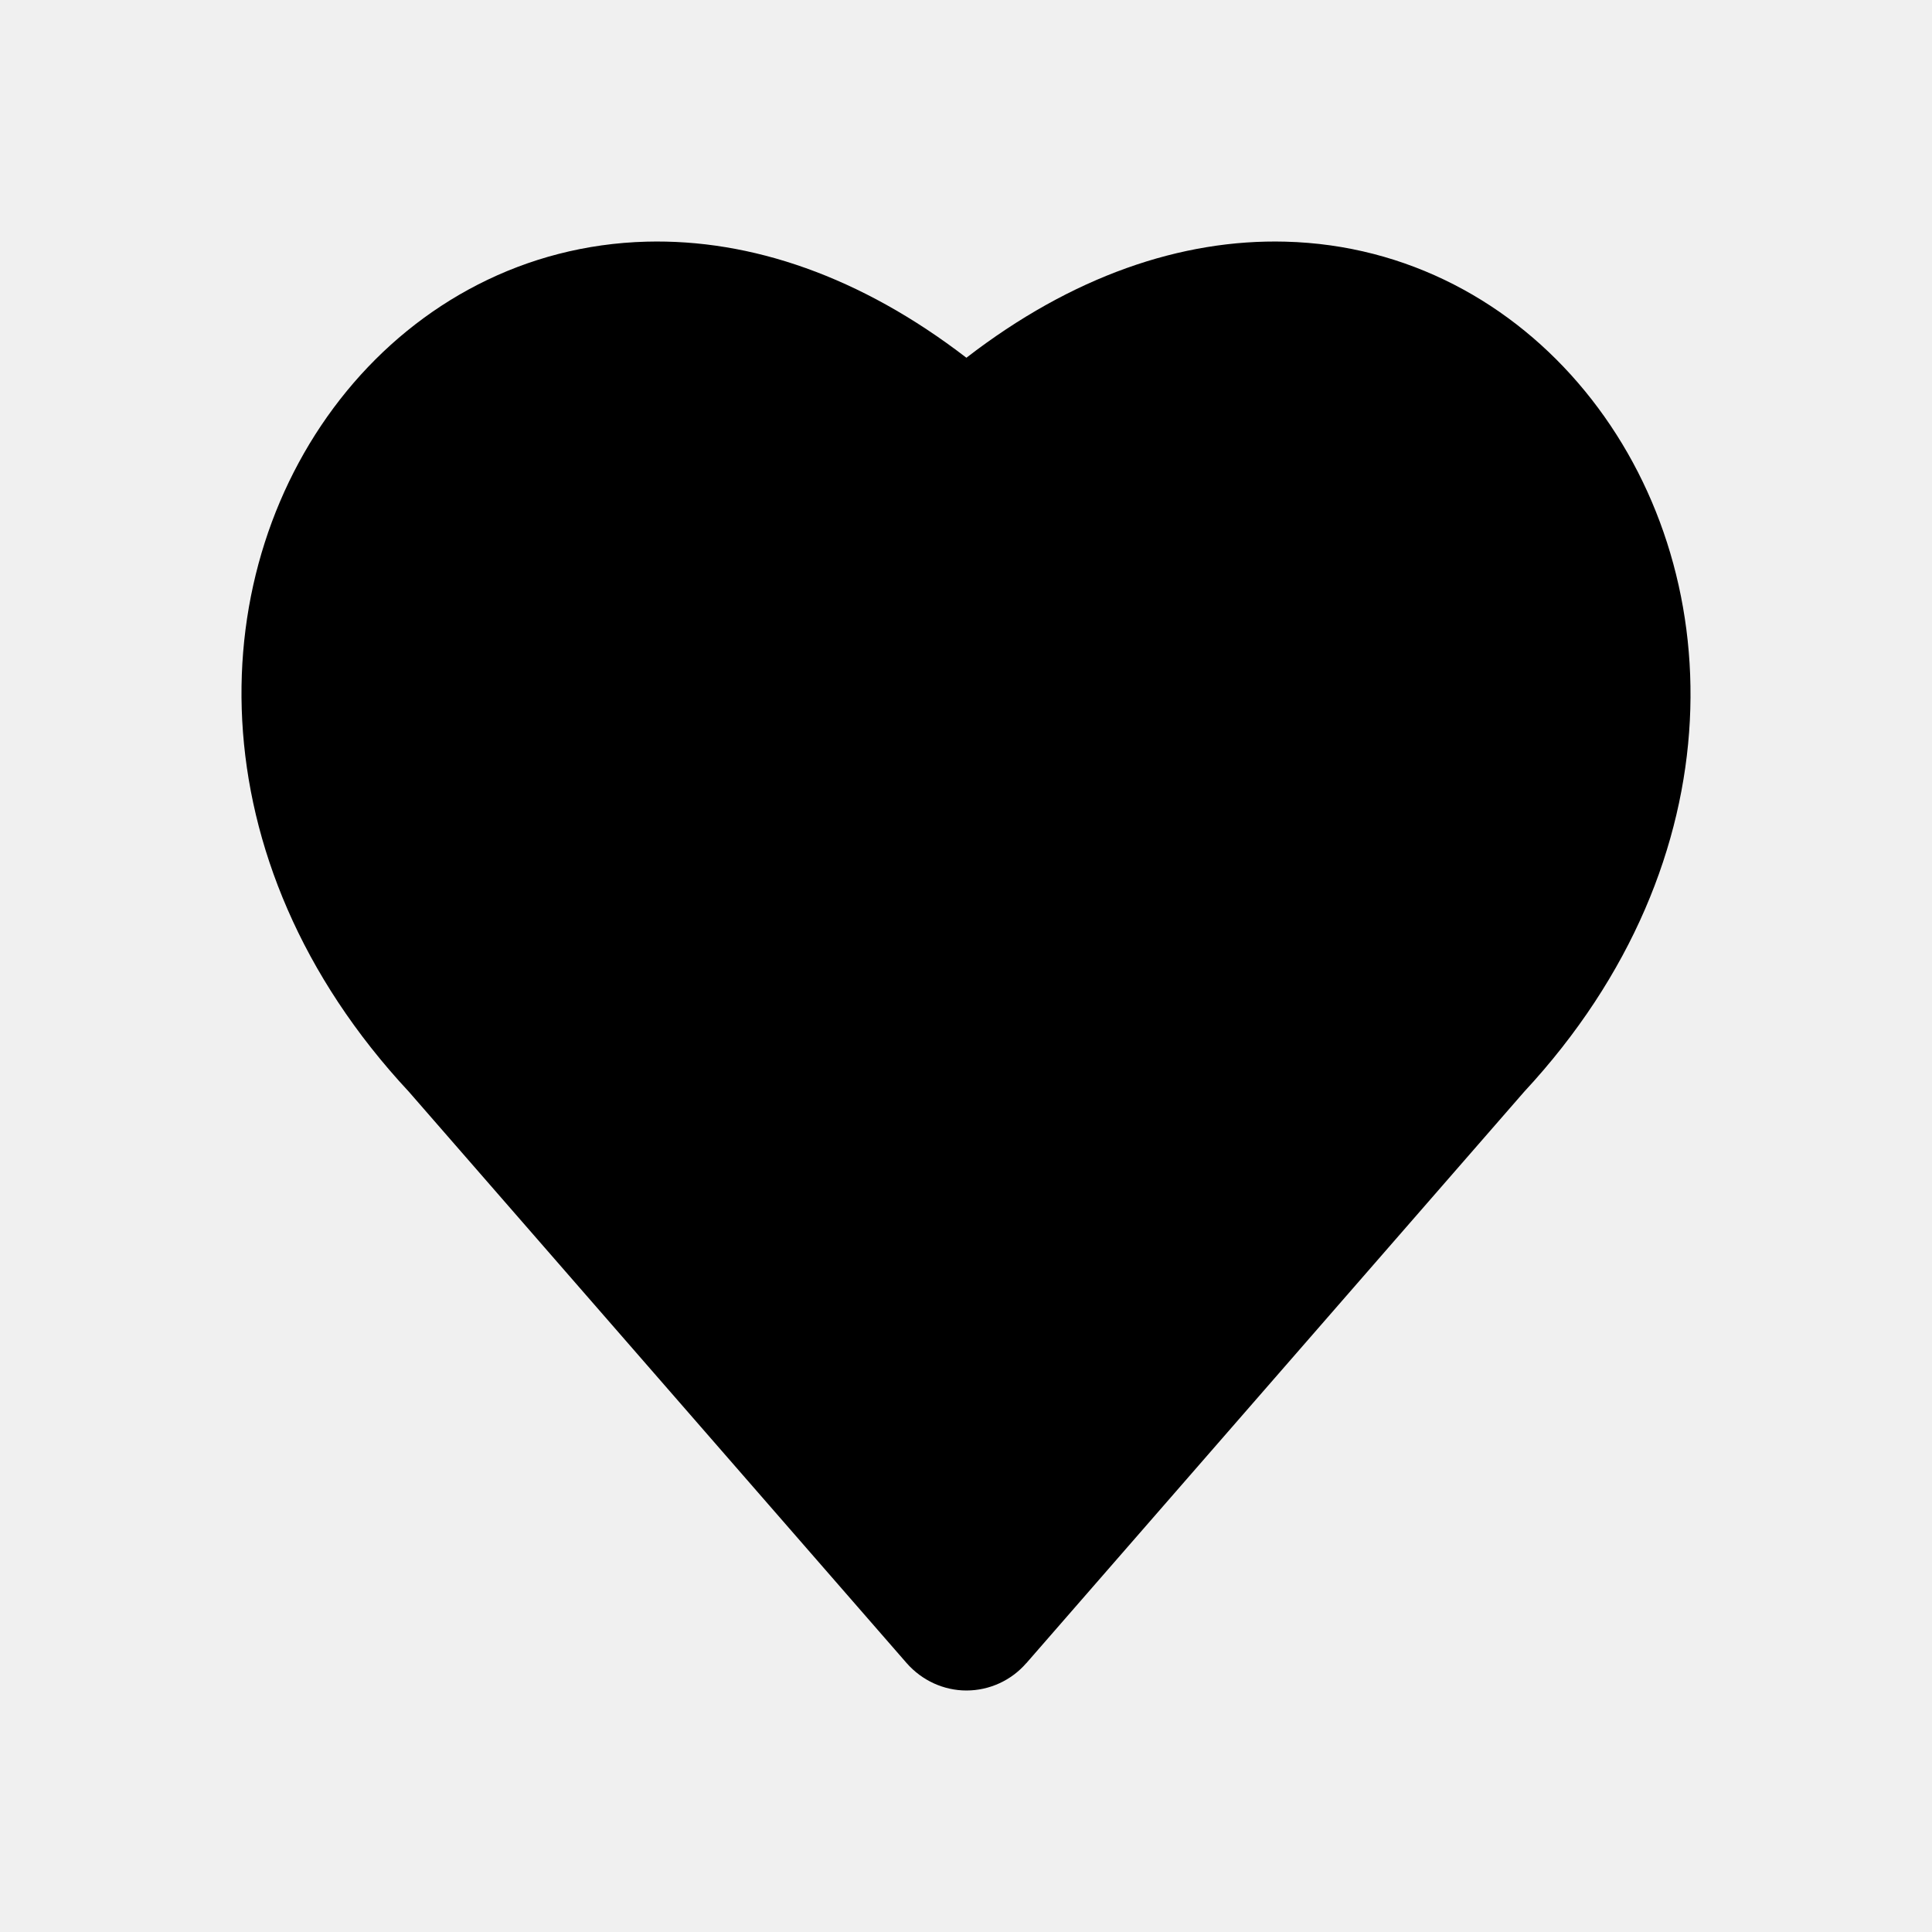
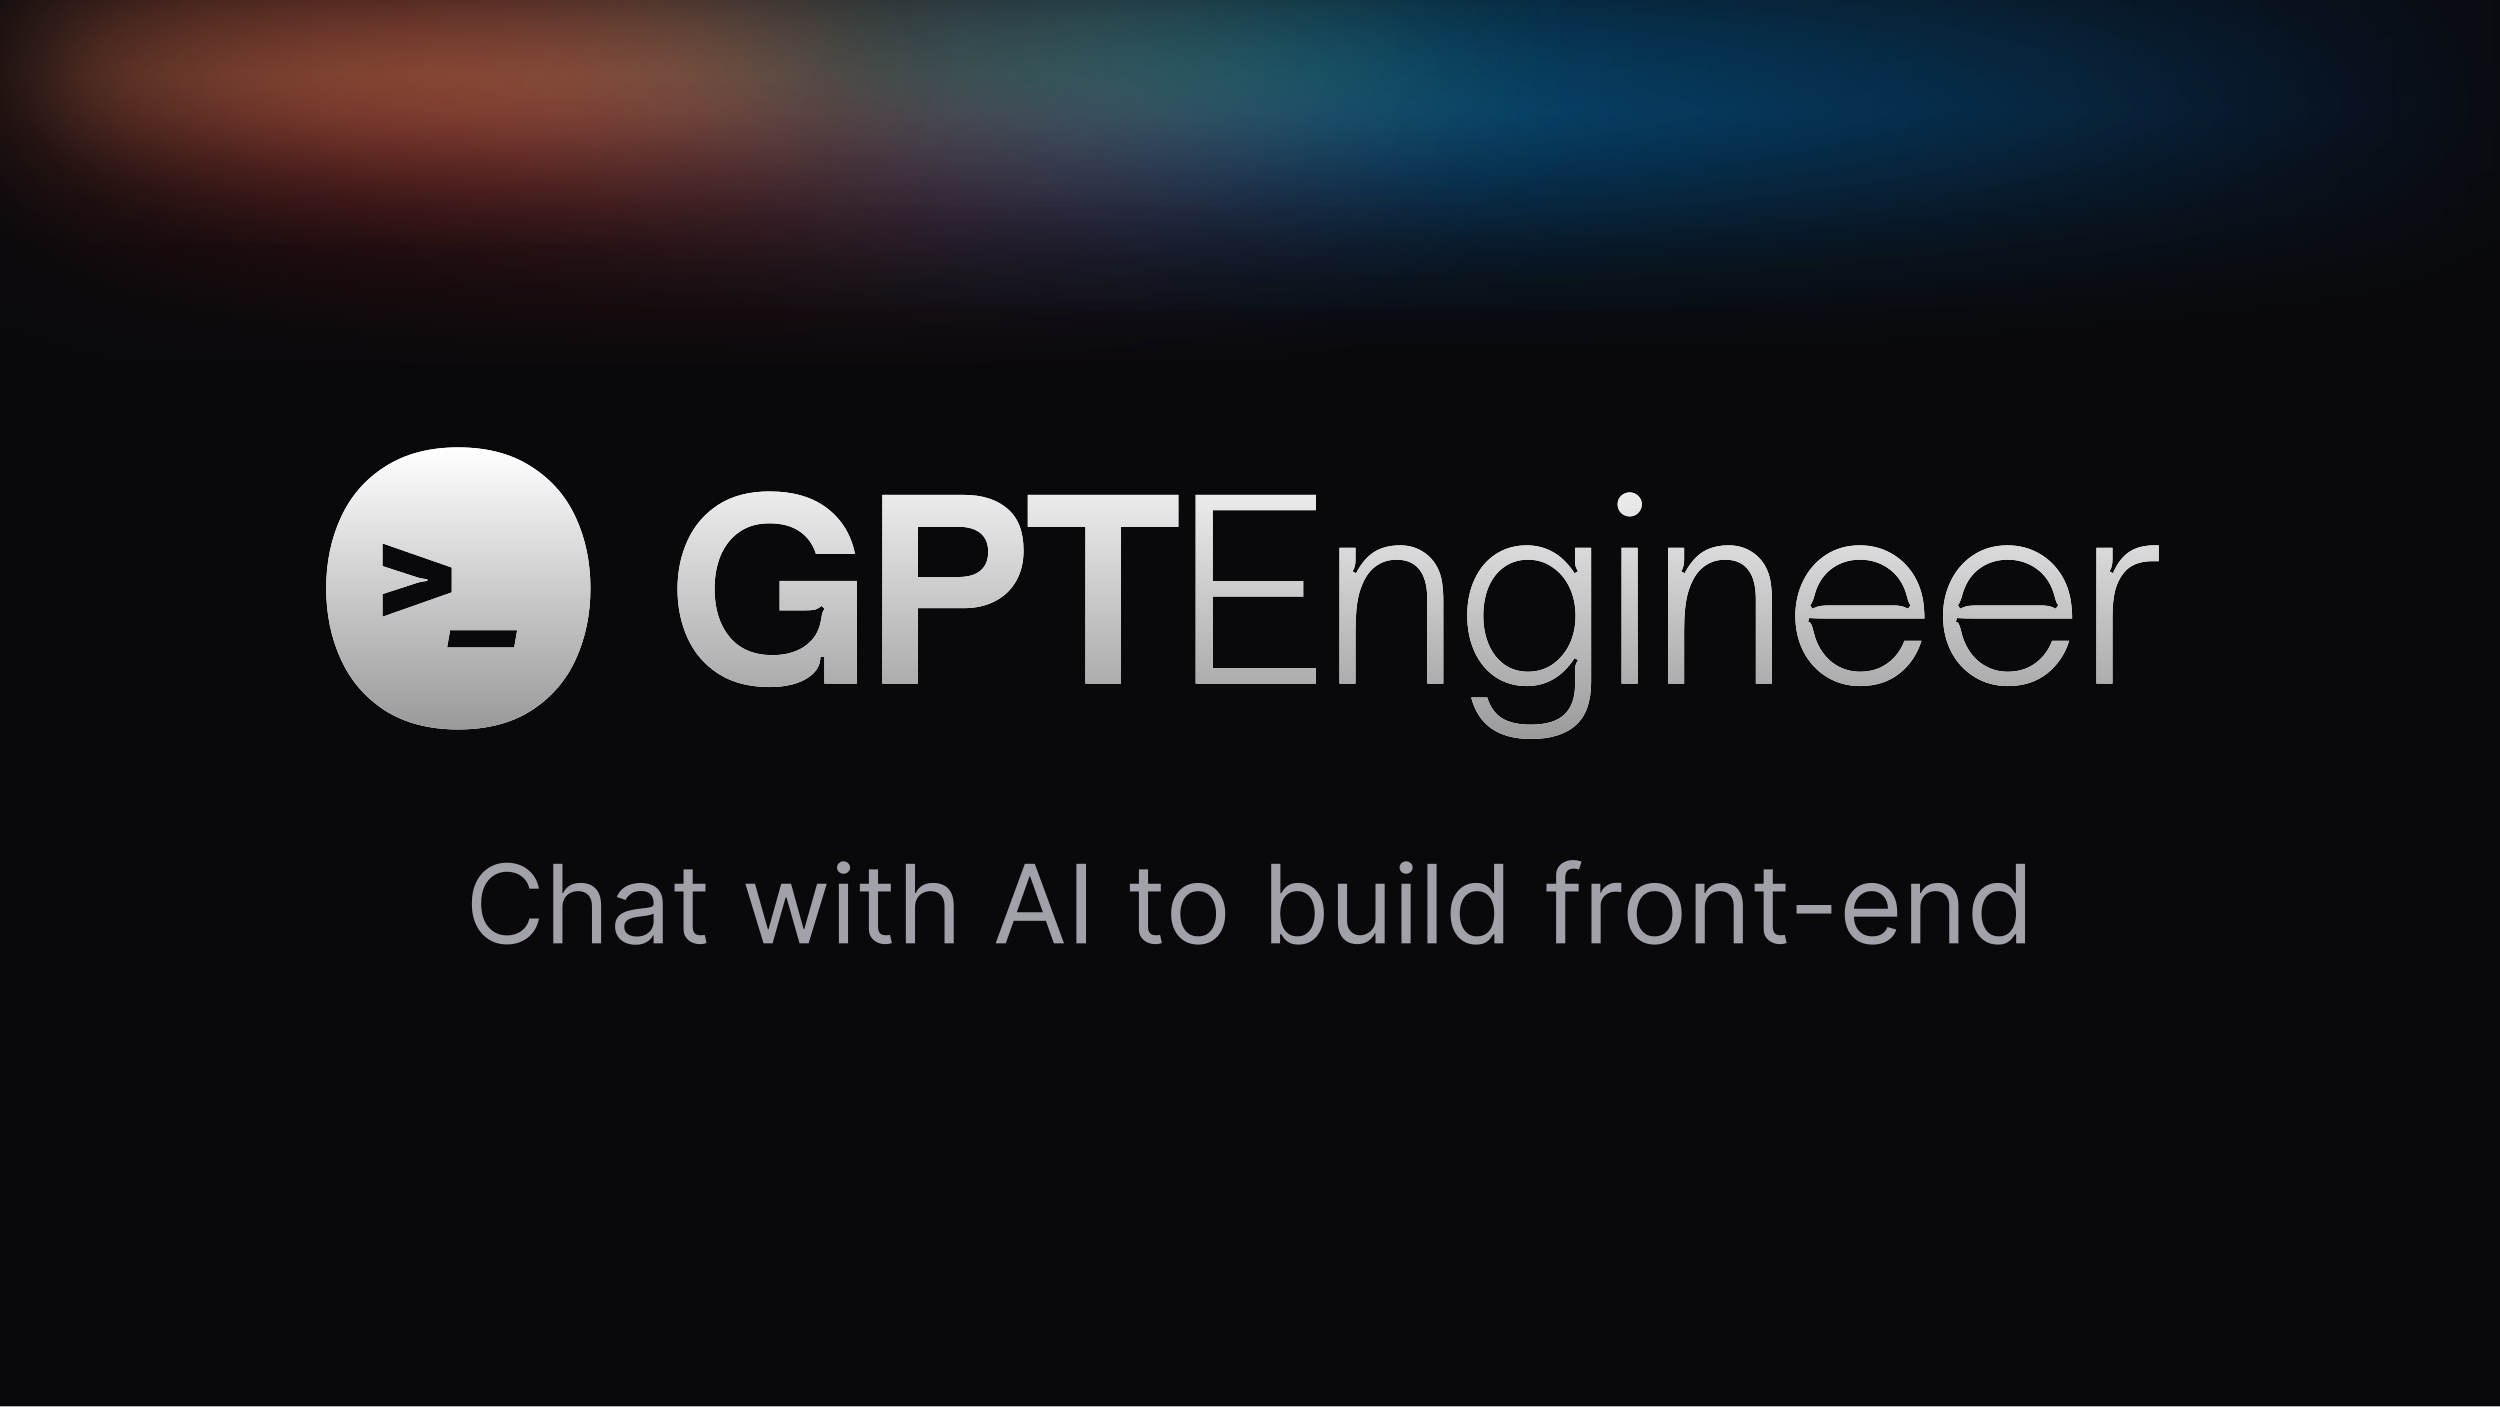
- <svg xmlns="http://www.w3.org/2000/svg" class="w-6 h-6 text-gray-800 dark:text-white" aria-hidden="true" width="24" height="24" fill="currentColor" viewBox="0 0 24 24">
-   <path d="m12.75 20.66 6.184-7.098c2.677-2.884 2.559-6.506.754-8.705-.898-1.095-2.206-1.816-3.72-1.855-1.293-.034-2.652.43-3.963 1.442-1.315-1.012-2.678-1.476-3.973-1.442-1.515.04-2.825.76-3.724 1.855-1.806 2.201-1.915 5.823.772 8.706l6.183 7.097c.19.216.46.34.743.34a.985.985 0 0 0 .743-.34Z" />
+ <svg xmlns="http://www.w3.org/2000/svg" width="1280" height="720" viewBox="0 0 1280 720" fill="none">
+   <g clip-path="url(#clip0_4409_16219)">
+     <rect width="1280" height="720" fill="#09090B" />
+     <g filter="url(#filter0_f_4409_16219)">
+       <ellipse cx="455.561" cy="37.005" rx="455.561" ry="37.005" transform="matrix(-0.998228 0.059511 -0.696025 -0.718017 1354.18 18.4199)" fill="#0057FF" />
+     </g>
+     <g filter="url(#filter1_f_4409_16219)">
+       <ellipse cx="530.773" cy="54.283" rx="530.773" ry="54.283" transform="matrix(-0.999109 0.0421997 -0.566127 -0.824318 1373 8.74773)" fill="#00FFFF" />
+     </g>
+     <g filter="url(#filter2_f_4409_16219)">
+       <ellipse cx="355.742" cy="4.188" rx="347.533" ry="60.76" transform="rotate(-180 355.742 4.18822)" fill="#EC3039" />
+     </g>
+     <g filter="url(#filter3_f_4409_16219)">
+       <ellipse cx="338.004" cy="122.468" rx="338.004" ry="122.468" transform="matrix(-0.991029 -0.133651 0.909857 -0.414922 652.636 51.9789)" fill="#00ED97" />
+     </g>
+     <g filter="url(#filter4_f_4409_16219)">
+       <ellipse cx="232.93" cy="65.59" rx="232.93" ry="65.59" transform="matrix(-0.997852 -0.0655043 0.729769 -0.683694 371.106 55.4786)" fill="#FFA467" />
+     </g>
+     <path d="M393.974 351.773C383.59 351.773 374.853 349.493 367.762 344.935C360.755 340.376 355.521 334.298 352.06 326.701C348.599 319.103 346.869 310.746 346.869 301.629C346.869 292.512 348.599 284.196 352.06 276.683C355.521 269.086 360.755 263.008 367.762 258.449C374.853 253.89 383.59 251.611 393.974 251.611C406.13 251.611 415.965 254.481 423.478 260.222C430.991 265.962 435.761 273.771 437.787 283.648H417.78C416.176 278.583 413.348 274.699 409.296 271.998C405.328 269.297 400.178 267.946 393.847 267.946C387.853 267.946 382.746 269.423 378.525 272.378C374.389 275.248 371.223 279.216 369.028 284.281C366.918 289.346 365.863 295.086 365.863 301.502C365.863 311.632 368.395 319.821 373.46 326.068C378.61 332.314 385.954 335.438 395.493 335.438C401.318 335.438 406.299 334.256 410.435 331.892C414.656 329.444 417.569 326.11 419.172 321.889C419.763 320.369 420.228 318.554 420.565 316.444C420.819 314.165 421.367 312.603 422.211 311.759L420.692 310.239C419.51 311.168 418.37 311.801 417.273 312.139C416.176 312.392 414.529 312.519 412.335 312.519H399.165V297.45H438.673V350H422.085V336.198H420.059C420.059 340.503 418.075 344.006 414.107 346.708C409.211 350.084 402.5 351.773 393.974 351.773ZM451.758 350V253.384H493.418C502.873 253.384 510.344 255.748 515.831 260.475C521.318 265.118 524.062 272.251 524.062 281.875C524.062 287.953 522.753 293.229 520.136 297.703C517.604 302.093 514.016 305.47 509.373 307.833C504.815 310.197 499.496 311.379 493.418 311.379H469.992V350H451.758ZM490.886 295.424C495.782 295.424 499.496 294.327 502.029 292.132C504.646 289.937 505.954 286.729 505.954 282.508C505.954 278.372 504.646 275.206 502.029 273.011C499.412 270.816 495.697 269.719 490.886 269.719H469.992V295.424H490.886ZM573.955 350H555.72V269.719H526.216V253.384H603.332V269.719H573.955V350ZM673.722 350H612.181V253.384H673.722V261.235H620.918V297.577H667.264V305.427H620.918V342.149H673.722V350ZM685.799 350V280.482H694.029V286.56C694.029 287.911 693.903 289.008 693.649 289.852C693.481 290.697 693.101 291.583 692.51 292.512L694.283 293.525C696.9 288.544 699.981 284.914 703.526 282.635C707.156 280.355 711.588 279.216 716.822 279.216C721.043 279.216 724.757 280.187 727.965 282.128C731.173 283.985 733.706 286.56 735.563 289.852C736.998 292.469 737.927 295.255 738.349 298.21C738.771 301.08 738.982 304.119 738.982 307.327V350H730.751V306.947C730.751 300.953 729.738 296.31 727.712 293.018C725.095 288.713 720.874 286.56 715.049 286.56C709.731 286.56 705.299 288.459 701.754 292.258C699.221 295.128 697.279 298.969 695.929 303.781C694.662 308.509 694.029 314.756 694.029 322.522V350H685.799ZM783.886 378.364C767.171 378.364 756.956 371.273 753.242 357.091H761.473C762.908 361.818 765.356 365.322 768.817 367.601C772.363 369.88 777.343 371.02 783.759 371.02C791.61 371.02 797.35 369.289 800.98 365.828C804.61 362.367 806.425 357.26 806.425 350.507V343.922C806.425 342.571 806.51 341.474 806.679 340.63C806.932 339.785 807.354 338.899 807.945 337.97L806.172 336.957C800.01 346.497 791.821 351.266 781.606 351.266C775.697 351.266 770.421 349.747 765.778 346.708C761.135 343.584 757.547 339.279 755.015 333.792C752.482 328.305 751.216 322.058 751.216 315.051C751.216 308.129 752.482 301.966 755.015 296.564C757.547 291.076 761.135 286.813 765.778 283.774C770.421 280.735 775.697 279.216 781.606 279.216C791.821 279.216 800.01 283.985 806.172 293.525L807.945 292.512C807.354 291.583 806.932 290.697 806.679 289.852C806.51 289.008 806.425 287.911 806.425 286.56V280.482H814.656V349.114C814.656 359.328 811.997 366.757 806.679 371.4C801.445 376.043 793.847 378.364 783.886 378.364ZM782.366 343.922C787.009 343.922 791.146 342.698 794.776 340.25C798.49 337.717 801.402 334.298 803.513 329.993C805.623 325.603 806.679 320.707 806.679 315.304C806.679 309.902 805.623 305.005 803.513 300.616C801.402 296.226 798.49 292.807 794.776 290.359C791.146 287.826 787.009 286.56 782.366 286.56C777.639 286.56 773.545 287.826 770.083 290.359C766.622 292.807 763.963 296.226 762.106 300.616C760.333 304.921 759.447 309.817 759.447 315.304C759.447 320.707 760.375 325.603 762.233 329.993C764.09 334.298 766.749 337.717 770.21 340.25C773.671 342.698 777.723 343.922 782.366 343.922ZM838.471 350H830.24V280.482H838.471V350ZM834.419 264.4C832.73 264.4 831.253 263.809 829.987 262.628C828.805 261.361 828.214 259.884 828.214 258.196C828.214 256.507 828.805 255.072 829.987 253.89C831.253 252.709 832.73 252.118 834.419 252.118C836.107 252.118 837.542 252.709 838.724 253.89C839.99 255.072 840.623 256.507 840.623 258.196C840.623 259.884 839.99 261.361 838.724 262.628C837.542 263.809 836.107 264.4 834.419 264.4ZM854.044 350V280.482H862.275V286.56C862.275 287.911 862.148 289.008 861.895 289.852C861.726 290.697 861.346 291.583 860.755 292.512L862.528 293.525C865.145 288.544 868.226 284.914 871.771 282.635C875.401 280.355 879.833 279.216 885.067 279.216C889.288 279.216 893.003 280.187 896.21 282.128C899.418 283.985 901.951 286.56 903.808 289.852C905.243 292.469 906.172 295.255 906.594 298.21C907.016 301.08 907.227 304.119 907.227 307.327V350H898.996V306.947C898.996 300.953 897.983 296.31 895.957 293.018C893.34 288.713 889.119 286.56 883.295 286.56C877.976 286.56 873.544 288.459 869.999 292.258C867.466 295.128 865.525 298.969 864.174 303.781C862.908 308.509 862.275 314.756 862.275 322.522V350H854.044ZM952.384 351.266C946.053 351.266 940.355 349.705 935.29 346.581C930.224 343.458 926.257 339.152 923.387 333.665C920.601 328.178 919.208 322.058 919.208 315.304C919.208 308.804 920.559 302.81 923.26 297.323C925.961 291.836 929.802 287.446 934.783 284.154C939.848 280.862 945.673 279.216 952.258 279.216C958.082 279.216 963.401 280.566 968.212 283.268C973.109 285.969 977.076 289.852 980.115 294.917C983.154 299.982 984.843 305.976 985.18 312.898C985.265 313.658 985.307 314.924 985.307 316.697H936.682C931.871 316.697 928.409 316.613 926.299 316.444L925.793 318.343C926.552 318.512 927.059 318.934 927.312 319.61C927.65 320.201 927.987 321.171 928.325 322.522C928.747 324.295 929.085 325.561 929.338 326.321C931.195 331.808 934.15 336.113 938.202 339.237C942.338 342.36 947.066 343.922 952.384 343.922C957.871 343.922 962.599 342.445 966.566 339.49C970.534 336.535 973.362 332.737 975.05 328.094H983.788C981.677 334.931 977.92 340.503 972.518 344.808C967.115 349.114 960.404 351.266 952.384 351.266ZM927.945 311.632C929.634 310.872 931.069 310.408 932.25 310.239C933.517 310.07 934.994 309.986 936.682 309.986H968.972C970.492 309.986 971.8 310.07 972.898 310.239C973.995 310.408 975.346 310.872 976.95 311.632L978.216 309.859C977.541 309.184 976.992 307.918 976.57 306.061C975.979 303.95 975.472 302.388 975.05 301.375C973.109 296.732 970.112 293.102 966.06 290.486C962.008 287.869 957.449 286.56 952.384 286.56C947.319 286.56 942.845 287.826 938.962 290.359C935.163 292.807 932.293 296.31 930.351 300.869C929.845 301.966 929.296 303.655 928.705 305.934C928.452 306.778 928.156 307.538 927.819 308.213C927.565 308.889 927.228 309.437 926.806 309.859L927.945 311.632ZM1028 351.266C1021.67 351.266 1015.97 349.705 1010.91 346.581C1005.84 343.458 1001.88 339.152 999.006 333.665C996.221 328.178 994.828 322.058 994.828 315.304C994.828 308.804 996.178 302.81 998.88 297.323C1001.58 291.836 1005.42 287.446 1010.4 284.154C1015.47 280.862 1021.29 279.216 1027.88 279.216C1033.7 279.216 1039.02 280.566 1043.83 283.268C1048.73 285.969 1052.7 289.852 1055.74 294.917C1058.77 299.982 1060.46 305.976 1060.8 312.898C1060.88 313.658 1060.93 314.924 1060.93 316.697H1012.3C1007.49 316.697 1004.03 316.613 1001.92 316.444L1001.41 318.343C1002.17 318.512 1002.68 318.934 1002.93 319.61C1003.27 320.201 1003.61 321.171 1003.94 322.522C1004.37 324.295 1004.7 325.561 1004.96 326.321C1006.82 331.808 1009.77 336.113 1013.82 339.237C1017.96 342.36 1022.69 343.922 1028 343.922C1033.49 343.922 1038.22 342.445 1042.19 339.49C1046.15 336.535 1048.98 332.737 1050.67 328.094H1059.41C1057.3 334.931 1053.54 340.503 1048.14 344.808C1042.73 349.114 1036.02 351.266 1028 351.266ZM1003.57 311.632C1005.25 310.872 1006.69 310.408 1007.87 310.239C1009.14 310.07 1010.61 309.986 1012.3 309.986H1044.59C1046.11 309.986 1047.42 310.07 1048.52 310.239C1049.61 310.408 1050.97 310.872 1052.57 311.632L1053.84 309.859C1053.16 309.184 1052.61 307.918 1052.19 306.061C1051.6 303.95 1051.09 302.388 1050.67 301.375C1048.73 296.732 1045.73 293.102 1041.68 290.486C1037.63 287.869 1033.07 286.56 1028 286.56C1022.94 286.56 1018.46 287.826 1014.58 290.359C1010.78 292.807 1007.91 296.31 1005.97 300.869C1005.46 301.966 1004.92 303.655 1004.32 305.934C1004.07 306.778 1003.78 307.538 1003.44 308.213C1003.19 308.889 1002.85 309.437 1002.43 309.859L1003.57 311.632ZM1073.36 350V280.482H1081.59V286.56C1081.59 287.911 1081.46 289.008 1081.21 289.852C1081.04 290.697 1080.66 291.583 1080.07 292.512L1081.84 293.525C1083.95 288.544 1086.7 284.914 1090.07 282.635C1093.45 280.355 1097.76 279.216 1102.99 279.216H1105.27V287.32H1102.1C1095.44 287.32 1090.5 289.346 1087.29 293.398C1085.26 295.93 1083.79 299.012 1082.86 302.642C1082.01 306.272 1081.59 310.746 1081.59 316.064V350H1073.36Z" fill="white" />
+     <path d="M393.974 351.773C383.59 351.773 374.853 349.493 367.762 344.935C360.755 340.376 355.521 334.298 352.06 326.701C348.599 319.103 346.869 310.746 346.869 301.629C346.869 292.512 348.599 284.196 352.06 276.683C355.521 269.086 360.755 263.008 367.762 258.449C374.853 253.89 383.59 251.611 393.974 251.611C406.13 251.611 415.965 254.481 423.478 260.222C430.991 265.962 435.761 273.771 437.787 283.648H417.78C416.176 278.583 413.348 274.699 409.296 271.998C405.328 269.297 400.178 267.946 393.847 267.946C387.853 267.946 382.746 269.423 378.525 272.378C374.389 275.248 371.223 279.216 369.028 284.281C366.918 289.346 365.863 295.086 365.863 301.502C365.863 311.632 368.395 319.821 373.46 326.068C378.61 332.314 385.954 335.438 395.493 335.438C401.318 335.438 406.299 334.256 410.435 331.892C414.656 329.444 417.569 326.11 419.172 321.889C419.763 320.369 420.228 318.554 420.565 316.444C420.819 314.165 421.367 312.603 422.211 311.759L420.692 310.239C419.51 311.168 418.37 311.801 417.273 312.139C416.176 312.392 414.529 312.519 412.335 312.519H399.165V297.45H438.673V350H422.085V336.198H420.059C420.059 340.503 418.075 344.006 414.107 346.708C409.211 350.084 402.5 351.773 393.974 351.773ZM451.758 350V253.384H493.418C502.873 253.384 510.344 255.748 515.831 260.475C521.318 265.118 524.062 272.251 524.062 281.875C524.062 287.953 522.753 293.229 520.136 297.703C517.604 302.093 514.016 305.47 509.373 307.833C504.815 310.197 499.496 311.379 493.418 311.379H469.992V350H451.758ZM490.886 295.424C495.782 295.424 499.496 294.327 502.029 292.132C504.646 289.937 505.954 286.729 505.954 282.508C505.954 278.372 504.646 275.206 502.029 273.011C499.412 270.816 495.697 269.719 490.886 269.719H469.992V295.424H490.886ZM573.955 350H555.72V269.719H526.216V253.384H603.332V269.719H573.955V350ZM673.722 350H612.181V253.384H673.722V261.235H620.918V297.577H667.264V305.427H620.918V342.149H673.722V350ZM685.799 350V280.482H694.029V286.56C694.029 287.911 693.903 289.008 693.649 289.852C693.481 290.697 693.101 291.583 692.51 292.512L694.283 293.525C696.9 288.544 699.981 284.914 703.526 282.635C707.156 280.355 711.588 279.216 716.822 279.216C721.043 279.216 724.757 280.187 727.965 282.128C731.173 283.985 733.706 286.56 735.563 289.852C736.998 292.469 737.927 295.255 738.349 298.21C738.771 301.08 738.982 304.119 738.982 307.327V350H730.751V306.947C730.751 300.953 729.738 296.31 727.712 293.018C725.095 288.713 720.874 286.56 715.049 286.56C709.731 286.56 705.299 288.459 701.754 292.258C699.221 295.128 697.279 298.969 695.929 303.781C694.662 308.509 694.029 314.756 694.029 322.522V350H685.799ZM783.886 378.364C767.171 378.364 756.956 371.273 753.242 357.091H761.473C762.908 361.818 765.356 365.322 768.817 367.601C772.363 369.88 777.343 371.02 783.759 371.02C791.61 371.02 797.35 369.289 800.98 365.828C804.61 362.367 806.425 357.26 806.425 350.507V343.922C806.425 342.571 806.51 341.474 806.679 340.63C806.932 339.785 807.354 338.899 807.945 337.97L806.172 336.957C800.01 346.497 791.821 351.266 781.606 351.266C775.697 351.266 770.421 349.747 765.778 346.708C761.135 343.584 757.547 339.279 755.015 333.792C752.482 328.305 751.216 322.058 751.216 315.051C751.216 308.129 752.482 301.966 755.015 296.564C757.547 291.076 761.135 286.813 765.778 283.774C770.421 280.735 775.697 279.216 781.606 279.216C791.821 279.216 800.01 283.985 806.172 293.525L807.945 292.512C807.354 291.583 806.932 290.697 806.679 289.852C806.51 289.008 806.425 287.911 806.425 286.56V280.482H814.656V349.114C814.656 359.328 811.997 366.757 806.679 371.4C801.445 376.043 793.847 378.364 783.886 378.364ZM782.366 343.922C787.009 343.922 791.146 342.698 794.776 340.25C798.49 337.717 801.402 334.298 803.513 329.993C805.623 325.603 806.679 320.707 806.679 315.304C806.679 309.902 805.623 305.005 803.513 300.616C801.402 296.226 798.49 292.807 794.776 290.359C791.146 287.826 787.009 286.56 782.366 286.56C777.639 286.56 773.545 287.826 770.083 290.359C766.622 292.807 763.963 296.226 762.106 300.616C760.333 304.921 759.447 309.817 759.447 315.304C759.447 320.707 760.375 325.603 762.233 329.993C764.09 334.298 766.749 337.717 770.21 340.25C773.671 342.698 777.723 343.922 782.366 343.922ZM838.471 350H830.24V280.482H838.471V350ZM834.419 264.4C832.73 264.4 831.253 263.809 829.987 262.628C828.805 261.361 828.214 259.884 828.214 258.196C828.214 256.507 828.805 255.072 829.987 253.89C831.253 252.709 832.73 252.118 834.419 252.118C836.107 252.118 837.542 252.709 838.724 253.89C839.99 255.072 840.623 256.507 840.623 258.196C840.623 259.884 839.99 261.361 838.724 262.628C837.542 263.809 836.107 264.4 834.419 264.4ZM854.044 350V280.482H862.275V286.56C862.275 287.911 862.148 289.008 861.895 289.852C861.726 290.697 861.346 291.583 860.755 292.512L862.528 293.525C865.145 288.544 868.226 284.914 871.771 282.635C875.401 280.355 879.833 279.216 885.067 279.216C889.288 279.216 893.003 280.187 896.21 282.128C899.418 283.985 901.951 286.56 903.808 289.852C905.243 292.469 906.172 295.255 906.594 298.21C907.016 301.08 907.227 304.119 907.227 307.327V350H898.996V306.947C898.996 300.953 897.983 296.31 895.957 293.018C893.34 288.713 889.119 286.56 883.295 286.56C877.976 286.56 873.544 288.459 869.999 292.258C867.466 295.128 865.525 298.969 864.174 303.781C862.908 308.509 862.275 314.756 862.275 322.522V350H854.044ZM952.384 351.266C946.053 351.266 940.355 349.705 935.29 346.581C930.224 343.458 926.257 339.152 923.387 333.665C920.601 328.178 919.208 322.058 919.208 315.304C919.208 308.804 920.559 302.81 923.26 297.323C925.961 291.836 929.802 287.446 934.783 284.154C939.848 280.862 945.673 279.216 952.258 279.216C958.082 279.216 963.401 280.566 968.212 283.268C973.109 285.969 977.076 289.852 980.115 294.917C983.154 299.982 984.843 305.976 985.18 312.898C985.265 313.658 985.307 314.924 985.307 316.697H936.682C931.871 316.697 928.409 316.613 926.299 316.444L925.793 318.343C926.552 318.512 927.059 318.934 927.312 319.61C927.65 320.201 927.987 321.171 928.325 322.522C928.747 324.295 929.085 325.561 929.338 326.321C931.195 331.808 934.15 336.113 938.202 339.237C942.338 342.36 947.066 343.922 952.384 343.922C957.871 343.922 962.599 342.445 966.566 339.49C970.534 336.535 973.362 332.737 975.05 328.094H983.788C981.677 334.931 977.92 340.503 972.518 344.808C967.115 349.114 960.404 351.266 952.384 351.266ZM927.945 311.632C929.634 310.872 931.069 310.408 932.25 310.239C933.517 310.07 934.994 309.986 936.682 309.986H968.972C970.492 309.986 971.8 310.07 972.898 310.239C973.995 310.408 975.346 310.872 976.95 311.632L978.216 309.859C977.541 309.184 976.992 307.918 976.57 306.061C975.979 303.95 975.472 302.388 975.05 301.375C973.109 296.732 970.112 293.102 966.06 290.486C962.008 287.869 957.449 286.56 952.384 286.56C947.319 286.56 942.845 287.826 938.962 290.359C935.163 292.807 932.293 296.31 930.351 300.869C929.845 301.966 929.296 303.655 928.705 305.934C928.452 306.778 928.156 307.538 927.819 308.213C927.565 308.889 927.228 309.437 926.806 309.859L927.945 311.632ZM1028 351.266C1021.67 351.266 1015.97 349.705 1010.91 346.581C1005.84 343.458 1001.88 339.152 999.006 333.665C996.221 328.178 994.828 322.058 994.828 315.304C994.828 308.804 996.178 302.81 998.88 297.323C1001.58 291.836 1005.42 287.446 1010.4 284.154C1015.47 280.862 1021.29 279.216 1027.88 279.216C1033.7 279.216 1039.02 280.566 1043.83 283.268C1048.73 285.969 1052.7 289.852 1055.74 294.917C1058.77 299.982 1060.46 305.976 1060.8 312.898C1060.88 313.658 1060.93 314.924 1060.93 316.697H1012.3C1007.49 316.697 1004.03 316.613 1001.92 316.444L1001.41 318.343C1002.17 318.512 1002.68 318.934 1002.93 319.61C1003.27 320.201 1003.61 321.171 1003.94 322.522C1004.37 324.295 1004.7 325.561 1004.96 326.321C1006.82 331.808 1009.77 336.113 1013.82 339.237C1017.96 342.36 1022.69 343.922 1028 343.922C1033.49 343.922 1038.22 342.445 1042.19 339.49C1046.15 336.535 1048.98 332.737 1050.67 328.094H1059.41C1057.3 334.931 1053.54 340.503 1048.14 344.808C1042.73 349.114 1036.02 351.266 1028 351.266ZM1003.57 311.632C1005.25 310.872 1006.69 310.408 1007.87 310.239C1009.14 310.07 1010.61 309.986 1012.3 309.986H1044.59C1046.11 309.986 1047.42 310.07 1048.52 310.239C1049.61 310.408 1050.97 310.872 1052.57 311.632L1053.84 309.859C1053.16 309.184 1052.61 307.918 1052.19 306.061C1051.6 303.95 1051.09 302.388 1050.67 301.375C1048.73 296.732 1045.73 293.102 1041.68 290.486C1037.63 287.869 1033.07 286.56 1028 286.56C1022.94 286.56 1018.46 287.826 1014.58 290.359C1010.78 292.807 1007.91 296.31 1005.97 300.869C1005.46 301.966 1004.92 303.655 1004.32 305.934C1004.07 306.778 1003.78 307.538 1003.44 308.213C1003.19 308.889 1002.85 309.437 1002.43 309.859L1003.57 311.632ZM1073.36 350V280.482H1081.59V286.56C1081.59 287.911 1081.46 289.008 1081.21 289.852C1081.04 290.697 1080.66 291.583 1080.07 292.512L1081.84 293.525C1083.95 288.544 1086.7 284.914 1090.07 282.635C1093.45 280.355 1097.76 279.216 1102.99 279.216H1105.27V287.32H1102.1C1095.44 287.32 1090.5 289.346 1087.29 293.398C1085.26 295.93 1083.79 299.012 1082.86 302.642C1082.01 306.272 1081.59 310.746 1081.59 316.064V350H1073.36Z" fill="url(#paint0_linear_4409_16219)" />
+     <path fill-rule="evenodd" clip-rule="evenodd" d="M197.129 363.815C207.355 370.267 219.833 373.493 234.563 373.493C249.414 373.493 261.892 370.267 271.996 363.815C282.222 357.241 289.83 348.477 294.821 337.52C299.812 326.564 302.308 314.452 302.308 301.183C302.308 287.914 299.812 275.862 294.821 265.028C289.83 254.071 282.222 245.367 271.996 238.915C261.892 232.342 249.414 229.055 234.563 229.055C219.833 229.055 207.355 232.342 197.129 238.915C187.025 245.367 179.478 254.071 174.487 265.028C169.496 275.862 167 287.914 167 301.183C167 314.452 169.496 326.564 174.487 337.52C179.478 348.477 187.025 357.241 197.129 363.815ZM195.843 304.167V315.786L231.287 303.29V290.574L195.843 278.223V289.843L213.382 295.543C214.795 295.982 215.989 296.25 216.963 296.347C217.986 296.444 218.595 296.518 218.79 296.566V297.443C218.595 297.492 217.986 297.565 216.963 297.662C215.989 297.76 214.795 298.028 213.382 298.466L195.843 304.167ZM228.915 331.499H263.262L264.797 322.656H230.449L228.915 331.499Z" fill="white" />
+     <path fill-rule="evenodd" clip-rule="evenodd" d="M197.129 363.815C207.355 370.267 219.833 373.493 234.563 373.493C249.414 373.493 261.892 370.267 271.996 363.815C282.222 357.241 289.83 348.477 294.821 337.52C299.812 326.564 302.308 314.452 302.308 301.183C302.308 287.914 299.812 275.862 294.821 265.028C289.83 254.071 282.222 245.367 271.996 238.915C261.892 232.342 249.414 229.055 234.563 229.055C219.833 229.055 207.355 232.342 197.129 238.915C187.025 245.367 179.478 254.071 174.487 265.028C169.496 275.862 167 287.914 167 301.183C167 314.452 169.496 326.564 174.487 337.52C179.478 348.477 187.025 357.241 197.129 363.815ZM195.843 304.167V315.786L231.287 303.29V290.574L195.843 278.223V289.843L213.382 295.543C214.795 295.982 215.989 296.25 216.963 296.347C217.986 296.444 218.595 296.518 218.79 296.566V297.443C218.595 297.492 217.986 297.565 216.963 297.662C215.989 297.76 214.795 298.028 213.382 298.466L195.843 304.167ZM228.915 331.499H263.262L264.797 322.656H230.449L228.915 331.499Z" fill="url(#paint1_linear_4409_16219)" />
+     <path d="M275.943 455H271.011C270.719 453.581 270.209 452.335 269.48 451.261C268.764 450.188 267.889 449.286 266.855 448.557C265.834 447.814 264.7 447.258 263.454 446.886C262.208 446.515 260.909 446.33 259.556 446.33C257.091 446.33 254.857 446.953 252.855 448.199C250.866 449.445 249.282 451.281 248.102 453.707C246.935 456.134 246.352 459.11 246.352 462.636C246.352 466.163 246.935 469.139 248.102 471.565C249.282 473.991 250.866 475.828 252.855 477.074C254.857 478.32 257.091 478.943 259.556 478.943C260.909 478.943 262.208 478.758 263.454 478.386C264.7 478.015 265.834 477.465 266.855 476.736C267.889 475.993 268.764 475.085 269.48 474.011C270.209 472.924 270.719 471.678 271.011 470.273H275.943C275.572 472.354 274.895 474.217 273.914 475.861C272.933 477.505 271.714 478.903 270.255 480.057C268.797 481.197 267.16 482.065 265.343 482.662C263.54 483.259 261.611 483.557 259.556 483.557C256.083 483.557 252.994 482.708 250.289 481.011C247.585 479.314 245.457 476.902 243.906 473.773C242.355 470.644 241.579 466.932 241.579 462.636C241.579 458.341 242.355 454.629 243.906 451.5C245.457 448.371 247.585 445.958 250.289 444.261C252.994 442.564 256.083 441.716 259.556 441.716C261.611 441.716 263.54 442.014 265.343 442.611C267.16 443.207 268.797 444.082 270.255 445.236C271.714 446.376 272.933 447.768 273.914 449.412C274.895 451.043 275.572 452.905 275.943 455ZM287.969 464.625V483H283.276V442.273H287.969V457.227H288.367C289.083 455.65 290.157 454.397 291.588 453.469C293.033 452.527 294.956 452.057 297.355 452.057C299.437 452.057 301.26 452.474 302.824 453.31C304.389 454.132 305.602 455.398 306.463 457.108C307.338 458.805 307.776 460.966 307.776 463.591V483H303.083V463.909C303.083 461.483 302.453 459.607 301.194 458.281C299.947 456.942 298.217 456.273 296.003 456.273C294.465 456.273 293.087 456.598 291.867 457.247C290.66 457.897 289.706 458.845 289.003 460.091C288.314 461.337 287.969 462.848 287.969 464.625ZM325.35 483.716C323.415 483.716 321.658 483.351 320.081 482.622C318.503 481.88 317.25 480.812 316.322 479.42C315.394 478.015 314.93 476.318 314.93 474.33C314.93 472.58 315.275 471.161 315.964 470.074C316.654 468.973 317.575 468.112 318.728 467.489C319.882 466.866 321.154 466.402 322.547 466.097C323.952 465.778 325.364 465.527 326.782 465.341C328.638 465.102 330.143 464.923 331.297 464.804C332.463 464.671 333.312 464.453 333.842 464.148C334.386 463.843 334.657 463.312 334.657 462.557V462.398C334.657 460.436 334.12 458.911 333.047 457.824C331.986 456.737 330.375 456.193 328.214 456.193C325.974 456.193 324.217 456.684 322.944 457.665C321.672 458.646 320.777 459.693 320.26 460.807L315.805 459.216C316.6 457.36 317.661 455.915 318.987 454.881C320.326 453.833 321.784 453.104 323.362 452.693C324.953 452.269 326.517 452.057 328.055 452.057C329.036 452.057 330.163 452.176 331.436 452.415C332.722 452.64 333.961 453.111 335.154 453.827C336.361 454.543 337.362 455.623 338.157 457.068C338.953 458.513 339.35 460.449 339.35 462.875V483H334.657V478.864H334.419C334.1 479.527 333.57 480.236 332.828 480.991C332.085 481.747 331.098 482.39 329.865 482.92C328.632 483.451 327.127 483.716 325.35 483.716ZM326.066 479.5C327.922 479.5 329.487 479.135 330.76 478.406C332.046 477.677 333.013 476.736 333.663 475.582C334.326 474.429 334.657 473.216 334.657 471.943V467.648C334.458 467.886 334.021 468.105 333.345 468.304C332.682 468.49 331.913 468.655 331.038 468.801C330.176 468.934 329.334 469.053 328.512 469.159C327.704 469.252 327.047 469.331 326.544 469.398C325.324 469.557 324.184 469.815 323.123 470.173C322.076 470.518 321.227 471.042 320.578 471.744C319.941 472.434 319.623 473.375 319.623 474.568C319.623 476.199 320.226 477.432 321.433 478.267C322.653 479.089 324.197 479.5 326.066 479.5ZM361.201 452.455V456.432H345.371V452.455H361.201ZM349.985 445.136H354.678V474.25C354.678 475.576 354.87 476.57 355.255 477.233C355.652 477.883 356.156 478.32 356.766 478.545C357.389 478.758 358.045 478.864 358.735 478.864C359.252 478.864 359.676 478.837 360.007 478.784C360.339 478.718 360.604 478.665 360.803 478.625L361.757 482.841C361.439 482.96 360.995 483.08 360.425 483.199C359.855 483.331 359.132 483.398 358.257 483.398C356.932 483.398 355.632 483.113 354.36 482.543C353.1 481.973 352.053 481.104 351.218 479.938C350.396 478.771 349.985 477.299 349.985 475.523V445.136ZM390.931 483L381.624 452.455H386.556L393.158 475.841H393.476L399.999 452.455H405.01L411.453 475.761H411.772L418.374 452.455H423.306L413.999 483H409.385L402.703 459.534H402.226L395.544 483H390.931ZM429.51 483V452.455H434.203V483H429.51ZM431.897 447.364C430.982 447.364 430.193 447.052 429.53 446.429C428.881 445.806 428.556 445.057 428.556 444.182C428.556 443.307 428.881 442.558 429.53 441.935C430.193 441.312 430.982 441 431.897 441C432.811 441 433.594 441.312 434.243 441.935C434.906 442.558 435.238 443.307 435.238 444.182C435.238 445.057 434.906 445.806 434.243 446.429C433.594 447.052 432.811 447.364 431.897 447.364ZM456.083 452.455V456.432H440.254V452.455H456.083ZM444.868 445.136H449.561V474.25C449.561 475.576 449.753 476.57 450.137 477.233C450.535 477.883 451.039 478.32 451.649 478.545C452.272 478.758 452.928 478.864 453.618 478.864C454.135 478.864 454.559 478.837 454.89 478.784C455.222 478.718 455.487 478.665 455.686 478.625L456.64 482.841C456.322 482.96 455.878 483.08 455.308 483.199C454.738 483.331 454.015 483.398 453.14 483.398C451.815 483.398 450.515 483.113 449.243 482.543C447.983 481.973 446.936 481.104 446.1 479.938C445.279 478.771 444.868 477.299 444.868 475.523V445.136ZM468.493 464.625V483H463.799V442.273H468.493V457.227H468.89C469.606 455.65 470.68 454.397 472.112 453.469C473.557 452.527 475.479 452.057 477.879 452.057C479.96 452.057 481.783 452.474 483.348 453.31C484.912 454.132 486.125 455.398 486.987 457.108C487.862 458.805 488.299 460.966 488.299 463.591V483H483.606V463.909C483.606 461.483 482.976 459.607 481.717 458.281C480.471 456.942 478.741 456.273 476.527 456.273C474.989 456.273 473.61 456.598 472.39 457.247C471.184 457.897 470.229 458.845 469.527 460.091C468.837 461.337 468.493 462.848 468.493 464.625ZM514.942 483H509.772L524.726 442.273H529.817L544.772 483H539.601L527.431 448.716H527.113L514.942 483ZM516.851 467.091H537.692V471.466H516.851V467.091ZM556.047 442.273V483H551.115V442.273H556.047ZM594.333 452.455V456.432H578.504V452.455H594.333ZM583.118 445.136H587.811V474.25C587.811 475.576 588.003 476.57 588.387 477.233C588.785 477.883 589.289 478.32 589.899 478.545C590.522 478.758 591.178 478.864 591.868 478.864C592.385 478.864 592.809 478.837 593.14 478.784C593.472 478.718 593.737 478.665 593.936 478.625L594.89 482.841C594.572 482.96 594.128 483.08 593.558 483.199C592.988 483.331 592.265 483.398 591.39 483.398C590.065 483.398 588.765 483.113 587.493 482.543C586.233 481.973 585.186 481.104 584.35 479.938C583.529 478.771 583.118 477.299 583.118 475.523V445.136ZM613.474 483.636C610.717 483.636 608.297 482.98 606.216 481.668C604.147 480.355 602.53 478.519 601.363 476.159C600.21 473.799 599.633 471.042 599.633 467.886C599.633 464.705 600.21 461.927 601.363 459.554C602.53 457.181 604.147 455.338 606.216 454.026C608.297 452.713 610.717 452.057 613.474 452.057C616.232 452.057 618.645 452.713 620.713 454.026C622.794 455.338 624.412 457.181 625.565 459.554C626.732 461.927 627.315 464.705 627.315 467.886C627.315 471.042 626.732 473.799 625.565 476.159C624.412 478.519 622.794 480.355 620.713 481.668C618.645 482.98 616.232 483.636 613.474 483.636ZM613.474 479.42C615.569 479.42 617.292 478.884 618.645 477.81C619.997 476.736 620.998 475.324 621.647 473.574C622.297 471.824 622.622 469.928 622.622 467.886C622.622 465.845 622.297 463.942 621.647 462.179C620.998 460.416 619.997 458.991 618.645 457.903C617.292 456.816 615.569 456.273 613.474 456.273C611.379 456.273 609.656 456.816 608.304 457.903C606.951 458.991 605.95 460.416 605.301 462.179C604.651 463.942 604.326 465.845 604.326 467.886C604.326 469.928 604.651 471.824 605.301 473.574C605.95 475.324 606.951 476.736 608.304 477.81C609.656 478.884 611.379 479.42 613.474 479.42ZM650.865 483V442.273H655.559V457.307H655.956C656.301 456.777 656.778 456.1 657.388 455.278C658.011 454.443 658.9 453.701 660.053 453.051C661.22 452.388 662.797 452.057 664.786 452.057C667.358 452.057 669.625 452.7 671.587 453.986C673.549 455.272 675.08 457.095 676.181 459.455C677.281 461.814 677.831 464.598 677.831 467.807C677.831 471.042 677.281 473.846 676.181 476.219C675.08 478.579 673.556 480.408 671.607 481.707C669.658 482.993 667.411 483.636 664.865 483.636C662.903 483.636 661.332 483.312 660.152 482.662C658.972 481.999 658.064 481.25 657.428 480.415C656.792 479.566 656.301 478.864 655.956 478.307H655.4V483H650.865ZM655.479 467.727C655.479 470.034 655.817 472.069 656.493 473.832C657.169 475.582 658.157 476.955 659.456 477.949C660.756 478.93 662.346 479.42 664.229 479.42C666.191 479.42 667.828 478.903 669.141 477.869C670.467 476.822 671.461 475.417 672.124 473.653C672.8 471.877 673.138 469.902 673.138 467.727C673.138 465.58 672.807 463.644 672.144 461.92C671.494 460.184 670.507 458.812 669.181 457.804C667.868 456.783 666.218 456.273 664.229 456.273C662.32 456.273 660.716 456.757 659.417 457.724C658.117 458.679 657.136 460.018 656.473 461.741C655.81 463.452 655.479 465.447 655.479 467.727ZM704.26 470.511V452.455H708.953V483H704.26V477.83H703.942C703.226 479.381 702.113 480.7 700.601 481.787C699.09 482.861 697.181 483.398 694.874 483.398C692.965 483.398 691.268 482.98 689.783 482.145C688.298 481.296 687.132 480.024 686.283 478.327C685.435 476.616 685.01 474.462 685.01 471.864V452.455H689.703V471.545C689.703 473.773 690.327 475.549 691.573 476.875C692.832 478.201 694.436 478.864 696.385 478.864C697.552 478.864 698.739 478.565 699.945 477.969C701.165 477.372 702.185 476.457 703.007 475.224C703.843 473.991 704.26 472.42 704.26 470.511ZM717.549 483V452.455H722.243V483H717.549ZM719.936 447.364C719.021 447.364 718.232 447.052 717.569 446.429C716.92 445.806 716.595 445.057 716.595 444.182C716.595 443.307 716.92 442.558 717.569 441.935C718.232 441.312 719.021 441 719.936 441C720.85 441 721.633 441.312 722.282 441.935C722.945 442.558 723.277 443.307 723.277 444.182C723.277 445.057 722.945 445.806 722.282 446.429C721.633 447.052 720.85 447.364 719.936 447.364ZM735.532 442.273V483H730.838V442.273H735.532ZM755.662 483.636C753.116 483.636 750.869 482.993 748.92 481.707C746.971 480.408 745.447 478.579 744.346 476.219C743.246 473.846 742.696 471.042 742.696 467.807C742.696 464.598 743.246 461.814 744.346 459.455C745.447 457.095 746.978 455.272 748.94 453.986C750.902 452.7 753.169 452.057 755.741 452.057C757.73 452.057 759.301 452.388 760.454 453.051C761.621 453.701 762.509 454.443 763.119 455.278C763.742 456.1 764.226 456.777 764.571 457.307H764.968V442.273H769.662V483H765.127V478.307H764.571C764.226 478.864 763.735 479.566 763.099 480.415C762.463 481.25 761.555 481.999 760.375 482.662C759.195 483.312 757.624 483.636 755.662 483.636ZM756.298 479.42C758.181 479.42 759.771 478.93 761.071 477.949C762.37 476.955 763.358 475.582 764.034 473.832C764.71 472.069 765.048 470.034 765.048 467.727C765.048 465.447 764.717 463.452 764.054 461.741C763.391 460.018 762.41 458.679 761.11 457.724C759.811 456.757 758.207 456.273 756.298 456.273C754.309 456.273 752.652 456.783 751.326 457.804C750.014 458.812 749.026 460.184 748.363 461.92C747.714 463.644 747.389 465.58 747.389 467.727C747.389 469.902 747.72 471.877 748.383 473.653C749.059 475.417 750.054 476.822 751.366 477.869C752.692 478.903 754.336 479.42 756.298 479.42ZM808.261 452.455V456.432H791.795V452.455H808.261ZM796.727 483V448.239C796.727 446.489 797.138 445.03 797.96 443.864C798.782 442.697 799.849 441.822 801.162 441.239C802.474 440.655 803.859 440.364 805.318 440.364C806.471 440.364 807.413 440.456 808.142 440.642C808.871 440.828 809.414 441 809.772 441.159L808.42 445.216C808.181 445.136 807.85 445.037 807.426 444.918C807.015 444.798 806.471 444.739 805.795 444.739C804.244 444.739 803.124 445.13 802.434 445.912C801.758 446.694 801.42 447.841 801.42 449.352V483H796.727ZM814.838 483V452.455H819.373V457.068H819.691C820.248 455.557 821.255 454.33 822.713 453.389C824.172 452.448 825.816 451.977 827.645 451.977C827.99 451.977 828.421 451.984 828.938 451.997C829.455 452.01 829.846 452.03 830.111 452.057V456.83C829.952 456.79 829.587 456.73 829.017 456.651C828.461 456.558 827.871 456.511 827.248 456.511C825.763 456.511 824.437 456.823 823.27 457.446C822.117 458.056 821.202 458.904 820.526 459.991C819.863 461.065 819.532 462.292 819.532 463.67V483H814.838ZM847.154 483.636C844.396 483.636 841.977 482.98 839.895 481.668C837.827 480.355 836.21 478.519 835.043 476.159C833.89 473.799 833.313 471.042 833.313 467.886C833.313 464.705 833.89 461.927 835.043 459.554C836.21 457.181 837.827 455.338 839.895 454.026C841.977 452.713 844.396 452.057 847.154 452.057C849.911 452.057 852.324 452.713 854.392 454.026C856.474 455.338 858.091 457.181 859.245 459.554C860.411 461.927 860.995 464.705 860.995 467.886C860.995 471.042 860.411 473.799 859.245 476.159C858.091 478.519 856.474 480.355 854.392 481.668C852.324 482.98 849.911 483.636 847.154 483.636ZM847.154 479.42C849.248 479.42 850.972 478.884 852.324 477.81C853.676 476.736 854.677 475.324 855.327 473.574C855.977 471.824 856.301 469.928 856.301 467.886C856.301 465.845 855.977 463.942 855.327 462.179C854.677 460.416 853.676 458.991 852.324 457.903C850.972 456.816 849.248 456.273 847.154 456.273C845.059 456.273 843.336 456.816 841.983 457.903C840.631 458.991 839.63 460.416 838.98 462.179C838.331 463.942 838.006 465.845 838.006 467.886C838.006 469.928 838.331 471.824 838.98 473.574C839.63 475.324 840.631 476.736 841.983 477.81C843.336 478.884 845.059 479.42 847.154 479.42ZM872.852 464.625V483H868.159V452.455H872.693V457.227H873.091C873.806 455.676 874.894 454.43 876.352 453.489C877.81 452.534 879.693 452.057 882 452.057C884.068 452.057 885.877 452.481 887.429 453.33C888.98 454.165 890.186 455.438 891.048 457.148C891.91 458.845 892.341 460.992 892.341 463.591V483H887.647V463.909C887.647 461.509 887.024 459.64 885.778 458.301C884.532 456.949 882.822 456.273 880.647 456.273C879.149 456.273 877.81 456.598 876.63 457.247C875.464 457.897 874.542 458.845 873.866 460.091C873.19 461.337 872.852 462.848 872.852 464.625ZM914.201 452.455V456.432H898.371V452.455H914.201ZM902.985 445.136H907.678V474.25C907.678 475.576 907.87 476.57 908.255 477.233C908.652 477.883 909.156 478.32 909.766 478.545C910.389 478.758 911.045 478.864 911.735 478.864C912.252 478.864 912.676 478.837 913.007 478.784C913.339 478.718 913.604 478.665 913.803 478.625L914.757 482.841C914.439 482.96 913.995 483.08 913.425 483.199C912.855 483.331 912.132 483.398 911.257 483.398C909.932 483.398 908.632 483.113 907.36 482.543C906.1 481.973 905.053 481.104 904.218 479.938C903.396 478.771 902.985 477.299 902.985 475.523V445.136ZM937.667 463.352V467.727H919.848V463.352H937.667ZM958.731 483.636C955.788 483.636 953.249 482.987 951.115 481.688C948.993 480.375 947.356 478.545 946.203 476.199C945.063 473.839 944.493 471.095 944.493 467.966C944.493 464.837 945.063 462.08 946.203 459.693C947.356 457.294 948.96 455.424 951.015 454.085C953.083 452.733 955.496 452.057 958.254 452.057C959.845 452.057 961.416 452.322 962.967 452.852C964.518 453.383 965.93 454.244 967.203 455.438C968.475 456.617 969.49 458.182 970.245 460.131C971.001 462.08 971.379 464.479 971.379 467.33V469.318H947.833V465.261H966.606C966.606 463.538 966.261 462 965.572 460.648C964.896 459.295 963.928 458.228 962.669 457.446C961.422 456.664 959.951 456.273 958.254 456.273C956.385 456.273 954.767 456.737 953.402 457.665C952.049 458.58 951.009 459.773 950.279 461.244C949.55 462.716 949.186 464.294 949.186 465.977V468.682C949.186 470.989 949.583 472.944 950.379 474.548C951.188 476.139 952.308 477.352 953.74 478.188C955.172 479.009 956.835 479.42 958.731 479.42C959.964 479.42 961.078 479.248 962.072 478.903C963.08 478.545 963.948 478.015 964.677 477.312C965.406 476.597 965.97 475.708 966.368 474.648L970.902 475.92C970.424 477.458 969.622 478.811 968.495 479.977C967.368 481.131 965.976 482.032 964.319 482.682C962.662 483.318 960.799 483.636 958.731 483.636ZM983.211 464.625V483H978.518V452.455H983.052V457.227H983.45C984.166 455.676 985.253 454.43 986.711 453.489C988.17 452.534 990.052 452.057 992.359 452.057C994.427 452.057 996.237 452.481 997.788 453.33C999.339 454.165 1000.55 455.438 1001.41 457.148C1002.27 458.845 1002.7 460.992 1002.7 463.591V483H998.007V463.909C998.007 461.509 997.384 459.64 996.137 458.301C994.891 456.949 993.181 456.273 991.007 456.273C989.509 456.273 988.17 456.598 986.99 457.247C985.823 457.897 984.902 458.845 984.225 460.091C983.549 461.337 983.211 462.848 983.211 464.625ZM1022.81 483.636C1020.26 483.636 1018.02 482.993 1016.07 481.707C1014.12 480.408 1012.6 478.579 1011.49 476.219C1010.39 473.846 1009.84 471.042 1009.84 467.807C1009.84 464.598 1010.39 461.814 1011.49 459.455C1012.6 457.095 1014.13 455.272 1016.09 453.986C1018.05 452.7 1020.32 452.057 1022.89 452.057C1024.88 452.057 1026.45 452.388 1027.6 453.051C1028.77 453.701 1029.66 454.443 1030.27 455.278C1030.89 456.1 1031.37 456.777 1031.72 457.307H1032.12V442.273H1036.81V483H1032.28V478.307H1031.72C1031.37 478.864 1030.88 479.566 1030.25 480.415C1029.61 481.25 1028.7 481.999 1027.52 482.662C1026.34 483.312 1024.77 483.636 1022.81 483.636ZM1023.45 479.42C1025.33 479.42 1026.92 478.93 1028.22 477.949C1029.52 476.955 1030.51 475.582 1031.18 473.832C1031.86 472.069 1032.2 470.034 1032.2 467.727C1032.2 465.447 1031.86 463.452 1031.2 461.741C1030.54 460.018 1029.56 458.679 1028.26 457.724C1026.96 456.757 1025.36 456.273 1023.45 456.273C1021.46 456.273 1019.8 456.783 1018.47 457.804C1017.16 458.812 1016.17 460.184 1015.51 461.92C1014.86 463.644 1014.54 465.58 1014.54 467.727C1014.54 469.902 1014.87 471.877 1015.53 473.653C1016.21 475.417 1017.2 476.822 1018.51 477.869C1019.84 478.903 1021.48 479.42 1023.45 479.42Z" fill="#A1A1AA" />
+   </g>
+   <defs>
+     <filter id="filter0_f_4409_16219" x="296.133" y="-141.041" width="1155.07" height="320.002" filterUnits="userSpaceOnUse" color-interpolation-filters="sRGB">
+       <feFlood flood-opacity="0" result="BackgroundImageFix" />
+       <feBlend mode="normal" in="SourceGraphic" in2="BackgroundImageFix" result="shape" />
+       <feGaussianBlur stdDeviation="61.02" result="effect1_foregroundBlur_4409_16219" />
+     </filter>
+     <filter id="filter1_f_4409_16219" x="158.722" y="-185.692" width="1306.49" height="344.183" filterUnits="userSpaceOnUse" color-interpolation-filters="sRGB">
+       <feFlood flood-opacity="0" result="BackgroundImageFix" />
+       <feBlend mode="normal" in="SourceGraphic" in2="BackgroundImageFix" result="shape" />
+       <feGaussianBlur stdDeviation="61.02" result="effect1_foregroundBlur_4409_16219" />
+     </filter>
+     <filter id="filter2_f_4409_16219" x="-113.832" y="-178.612" width="939.148" height="365.601" filterUnits="userSpaceOnUse" color-interpolation-filters="sRGB">
+       <feFlood flood-opacity="0" result="BackgroundImageFix" />
+       <feBlend mode="normal" in="SourceGraphic" in2="BackgroundImageFix" result="shape" />
+       <feGaussianBlur stdDeviation="61.02" result="effect1_foregroundBlur_4409_16219" />
+     </filter>
+     <filter id="filter3_f_4409_16219" x="-5.382" y="-193.363" width="868.95" height="298.706" filterUnits="userSpaceOnUse" color-interpolation-filters="sRGB">
+       <feFlood flood-opacity="0" result="BackgroundImageFix" />
+       <feBlend mode="normal" in="SourceGraphic" in2="BackgroundImageFix" result="shape" />
+       <feGaussianBlur stdDeviation="40.68" result="effect1_foregroundBlur_4409_16219" />
+     </filter>
+     <filter id="filter4_f_4409_16219" x="-132.174" y="-133.365" width="637.431" height="257.484" filterUnits="userSpaceOnUse" color-interpolation-filters="sRGB">
+       <feFlood flood-opacity="0" result="BackgroundImageFix" />
+       <feBlend mode="normal" in="SourceGraphic" in2="BackgroundImageFix" result="shape" />
+       <feGaussianBlur stdDeviation="40.68" result="effect1_foregroundBlur_4409_16219" />
+     </filter>
+     <linearGradient id="paint0_linear_4409_16219" x1="727.93" y1="223" x2="727.93" y2="380" gradientUnits="userSpaceOnUse">
+       <stop stop-color="white" />
+       <stop offset="1" stop-color="#999999" />
+     </linearGradient>
+     <linearGradient id="paint1_linear_4409_16219" x1="234.654" y1="229.055" x2="234.654" y2="373.493" gradientUnits="userSpaceOnUse">
+       <stop stop-color="white" />
+       <stop offset="1" stop-color="#999999" />
+     </linearGradient>
+     <clipPath id="clip0_4409_16219">
+       <rect width="1280" height="720" fill="white" />
+     </clipPath>
+   </defs>
</svg>
